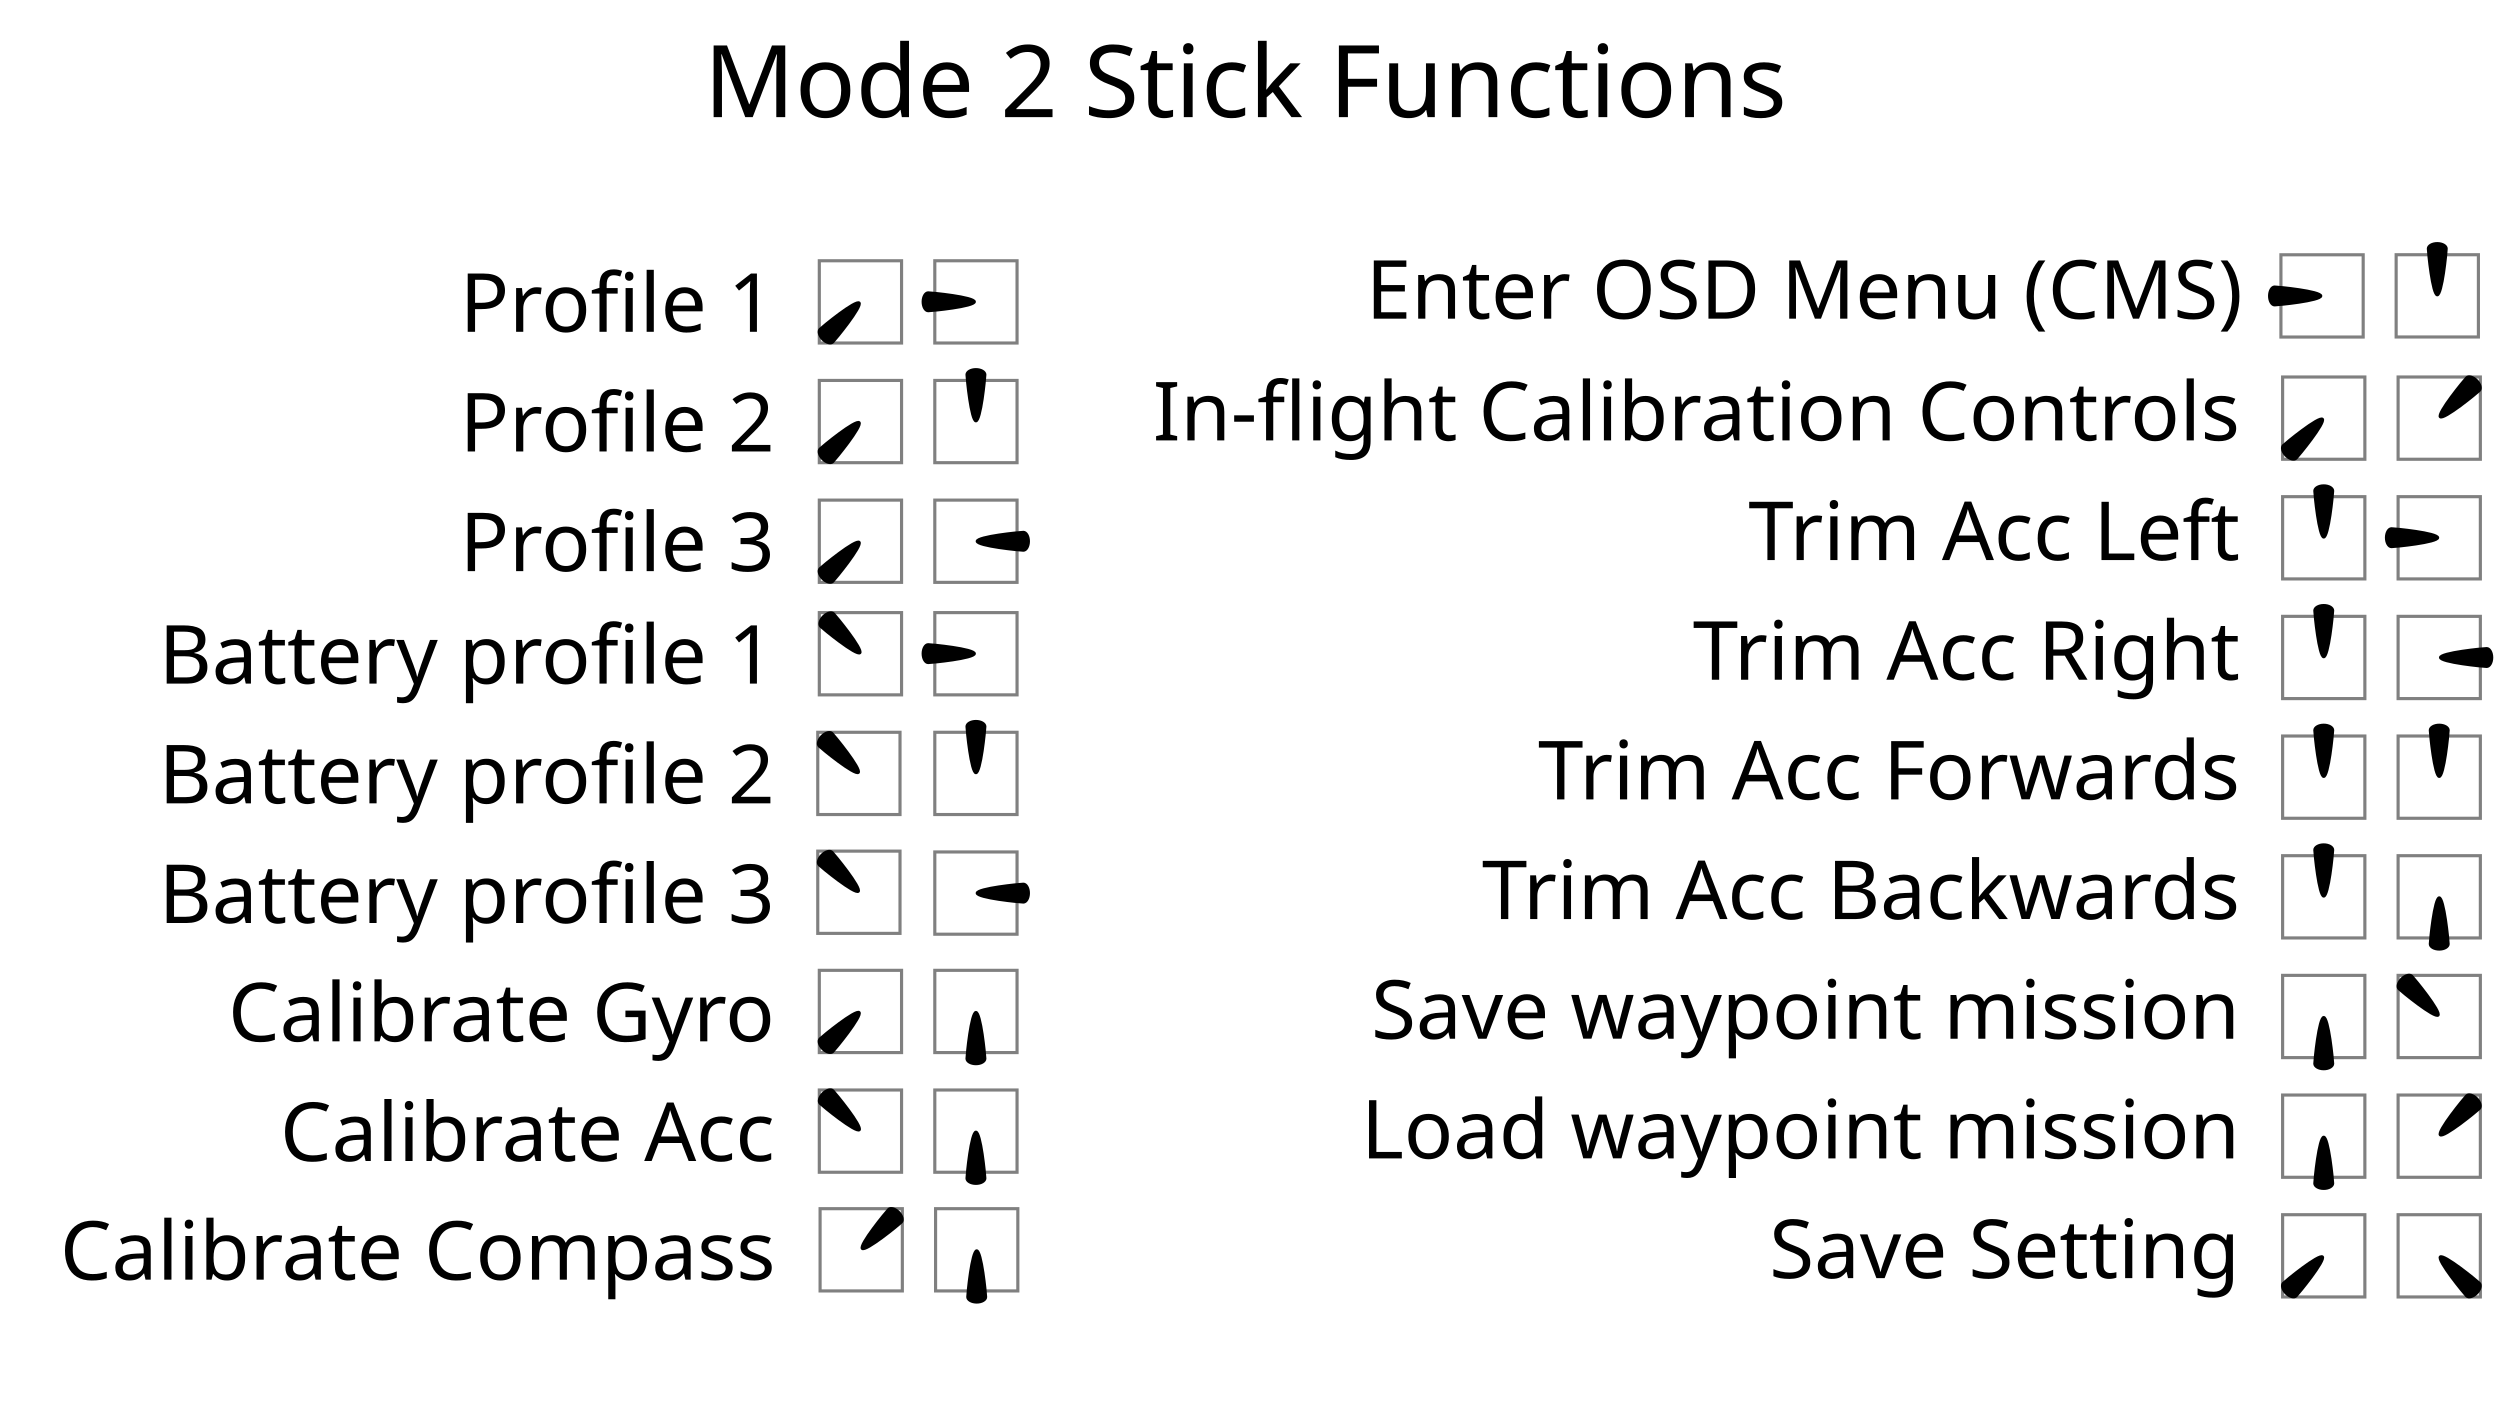
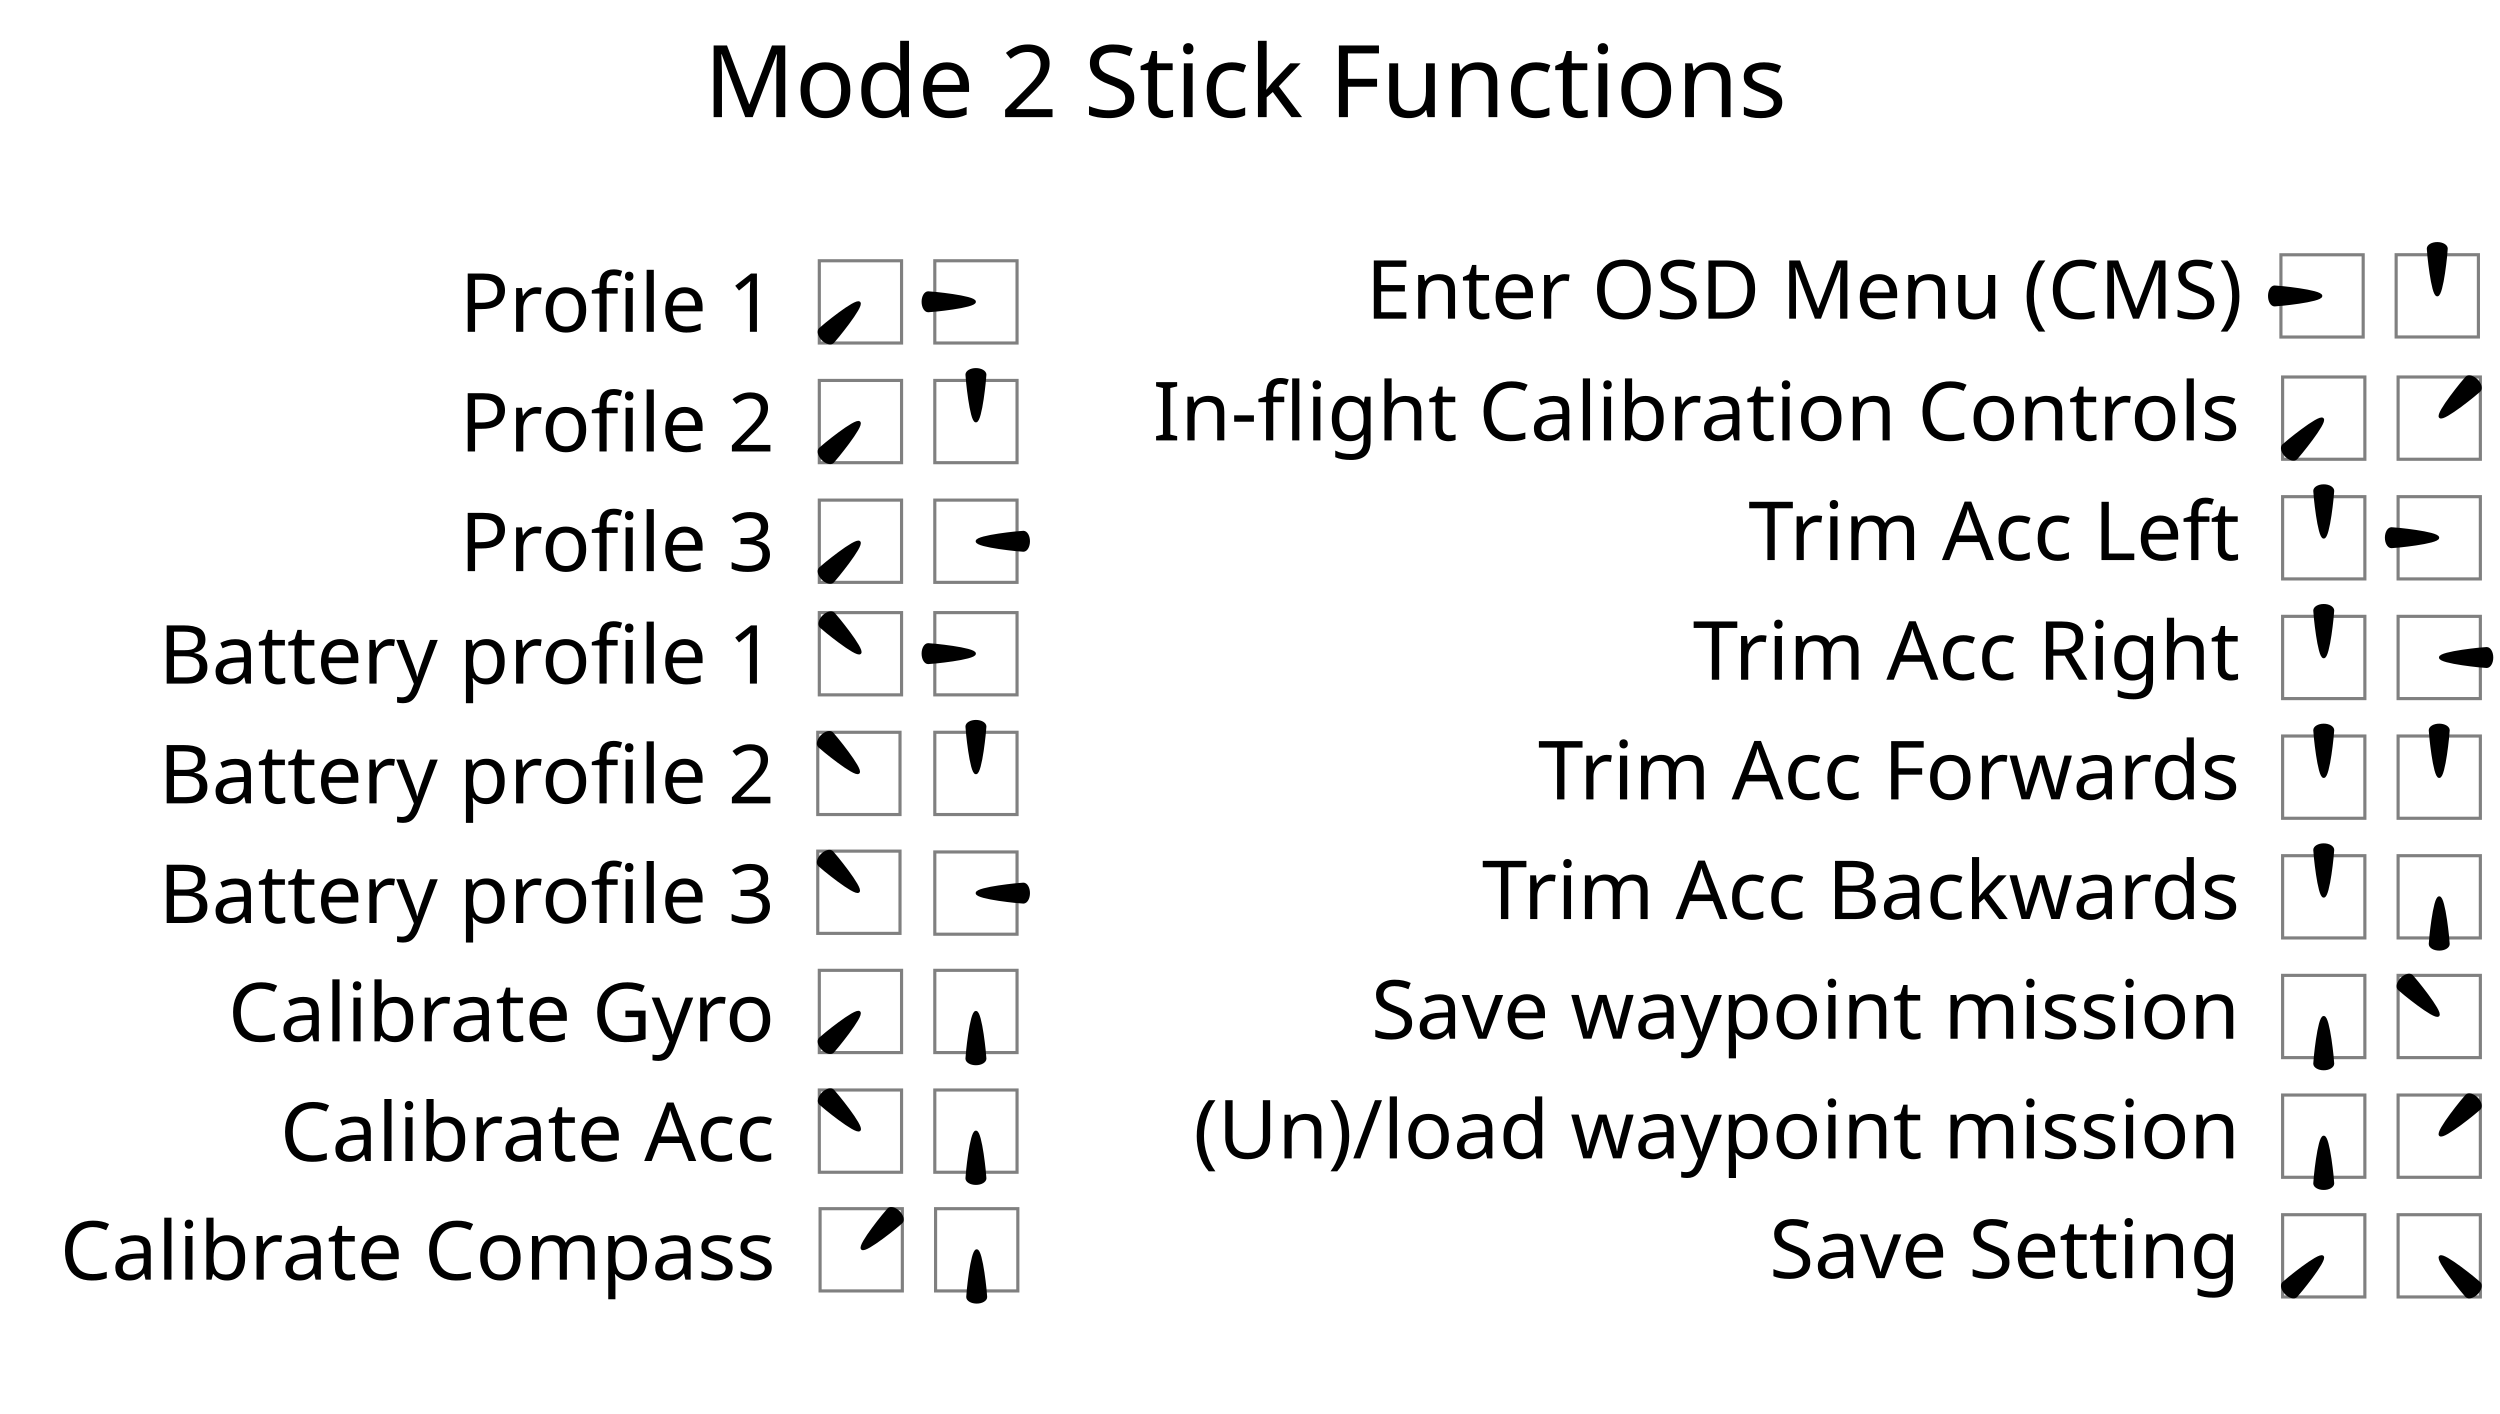
<svg xmlns="http://www.w3.org/2000/svg" width="2478.596mm" height="1400.984mm" viewBox="0 0 8782.428 4964.115" id="svg2" version="1.1">
  <defs id="defs4" />
  <g id="layer1" transform="translate(2203.319,2766.37)" style="display:inline" />
  <g id="layer2" style="display:inline" transform="translate(2203.319,3074.638)" />
  <g id="layer3" style="display:inline" transform="translate(2203.319,3074.638)" />
  <g style="display:inline" id="g4169" transform="translate(2203.319,3074.638)" />
  <g id="g4173" style="display:inline" transform="translate(2203.319,3074.638)" />
  <g style="display:inline" id="g4177" transform="translate(2203.319,3074.638)" />
  <g id="g4181" style="display:inline" transform="translate(2203.319,3074.638)" />
  <g style="display:inline" id="g4161" transform="translate(2203.319,3074.638)" />
  <g id="g4165" style="display:inline" transform="translate(2203.319,3074.638)" />
  <g id="g4157" style="display:inline" transform="translate(2203.319,3074.638)">
    <rect ry="0" y="-2158.582" x="674.892" height="288.943" width="288.943" id="rect4667" style="display:inline;opacity:1;fill:none;fill-opacity:1;stroke:#808080;stroke-width:11.057;stroke-miterlimit:4;stroke-dasharray:none;stroke-opacity:1" />
    <path style="display:inline;opacity:1;fill:#000000;fill-opacity:1;stroke:#000000;stroke-width:8.078;stroke-miterlimit:4;stroke-dasharray:none;stroke-opacity:1" d="m 723.11,-1872.374 c -7.476,7.476 -23.915,3.159 -36.716,-9.643 -12.802,-12.802 -17.119,-29.24 -9.643,-36.716 7.476,-7.476 126.057,-105.302 138.859,-92.5 12.802,12.802 -85.024,131.383 -92.5,138.859 z" id="path4673" />
    <rect style="display:inline;opacity:1;fill:none;fill-opacity:1;stroke:#808080;stroke-width:11.057;stroke-miterlimit:4;stroke-dasharray:none;stroke-opacity:1" id="rect4689" width="288.943" height="288.943" x="1080.607" y="-2158.582" ry="0" />
    <path style="display:inline;opacity:1;fill:#000000;fill-opacity:1;stroke:#000000;stroke-width:8.078;stroke-miterlimit:4;stroke-dasharray:none;stroke-opacity:1" d="m 1057.388,-1981.696 c -10.573,0 -19.144,-14.677 -19.144,-32.781 0,-18.104 8.571,-32.781 19.144,-32.781 10.573,0 163.596,14.677 163.596,32.781 0,18.104 -153.023,32.781 -163.596,32.781 z" id="path4705" />
    <text id="text4709" y="-1909.102" x="533.558" style="font-style:normal;font-weight:normal;line-height:0%;font-family:sans-serif;letter-spacing:0px;word-spacing:0px;fill:#000000;fill-opacity:1;stroke:none;stroke-width:1px;stroke-linecap:butt;stroke-linejoin:miter;stroke-opacity:1" xml:space="preserve">
      <tspan style="font-size:286.599px;line-height:1.25;text-align:end;text-anchor:end" id="tspan4711" y="-1909.102" x="533.558">Profile 1</tspan>
    </text>
    <rect style="display:inline;opacity:1;fill:none;fill-opacity:1;stroke:#808080;stroke-width:11.057;stroke-miterlimit:4;stroke-dasharray:none;stroke-opacity:1" id="rect4719" width="288.943" height="288.943" x="674.892" y="-1738.175" ry="0" />
    <path id="path4725" d="m 723.11,-1451.965 c -7.476,7.476 -23.915,3.159 -36.716,-9.643 -12.802,-12.802 -17.119,-29.24 -9.643,-36.716 7.476,-7.476 126.057,-105.302 138.859,-92.5 12.802,12.802 -85.024,131.383 -92.5,138.859 z" style="display:inline;opacity:1;fill:#000000;fill-opacity:1;stroke:#000000;stroke-width:8.078;stroke-miterlimit:4;stroke-dasharray:none;stroke-opacity:1" />
    <rect ry="0" y="-1738.175" x="1080.607" height="288.943" width="288.943" id="rect4741" style="display:inline;opacity:1;fill:none;fill-opacity:1;stroke:#808080;stroke-width:11.057;stroke-miterlimit:4;stroke-dasharray:none;stroke-opacity:1" />
    <path style="opacity:1;fill:#000000;fill-opacity:1;stroke:#000000;stroke-width:8.078;stroke-miterlimit:4;stroke-dasharray:none;stroke-opacity:1" d="m 1257.859,-1758.416 c 0,-10.573 -14.677,-19.144 -32.781,-19.144 -18.104,0 -32.781,8.571 -32.781,19.144 0,10.573 14.677,163.596 32.781,163.596 18.104,0 32.781,-153.023 32.781,-163.596 z" id="path4759" />
    <text xml:space="preserve" style="font-style:normal;font-weight:normal;line-height:0%;font-family:sans-serif;letter-spacing:0px;word-spacing:0px;fill:#000000;fill-opacity:1;stroke:none;stroke-width:1px;stroke-linecap:butt;stroke-linejoin:miter;stroke-opacity:1" x="533.558" y="-1488.694" id="text4761">
      <tspan x="533.558" y="-1488.694" id="tspan4763" style="font-size:286.599px;line-height:1.25;text-align:end;text-anchor:end">Profile 2</tspan>
    </text>
    <rect ry="0" y="-1317.766" x="674.892" height="288.943" width="288.943" id="rect4771" style="display:inline;opacity:1;fill:none;fill-opacity:1;stroke:#808080;stroke-width:11.057;stroke-miterlimit:4;stroke-dasharray:none;stroke-opacity:1" />
    <path style="display:inline;opacity:1;fill:#000000;fill-opacity:1;stroke:#000000;stroke-width:8.078;stroke-miterlimit:4;stroke-dasharray:none;stroke-opacity:1" d="m 723.11,-1031.557 c -7.476,7.476 -23.915,3.159 -36.716,-9.643 -12.802,-12.802 -17.119,-29.24 -9.643,-36.716 7.476,-7.476 126.057,-105.302 138.859,-92.5 12.802,12.802 -85.024,131.383 -92.5,138.859 z" id="path4777" />
    <rect style="display:inline;opacity:1;fill:none;fill-opacity:1;stroke:#808080;stroke-width:11.057;stroke-miterlimit:4;stroke-dasharray:none;stroke-opacity:1" id="rect4793" width="288.943" height="288.943" x="1080.607" y="-1317.766" ry="0" />
    <path id="path4807" d="m 1391.749,-1205.936 c 10.573,0 19.144,14.677 19.144,32.781 0,18.104 -8.571,32.781 -19.144,32.781 -10.573,10e-5 -163.596,-14.677 -163.596,-32.781 0,-18.104 153.023,-32.781 163.596,-32.781 z" style="display:inline;opacity:1;fill:#000000;fill-opacity:1;stroke:#000000;stroke-width:8.078;stroke-miterlimit:4;stroke-dasharray:none;stroke-opacity:1" />
    <text id="text4813" y="-1068.286" x="533.558" style="font-style:normal;font-weight:normal;line-height:0%;font-family:sans-serif;letter-spacing:0px;word-spacing:0px;fill:#000000;fill-opacity:1;stroke:none;stroke-width:1px;stroke-linecap:butt;stroke-linejoin:miter;stroke-opacity:1" xml:space="preserve">
      <tspan style="font-size:286.599px;line-height:1.25;text-align:end;text-anchor:end" id="tspan4815" y="-1068.286" x="533.558">Profile 3</tspan>
    </text>
    <rect style="display:inline;opacity:1;fill:none;fill-opacity:1;stroke:#808080;stroke-width:11.057;stroke-miterlimit:4;stroke-dasharray:none;stroke-opacity:1" id="rect4823" width="288.943" height="288.943" x="674.892" y="334.09" ry="0" />
    <path id="path4829" d="m 723.11,620.299 c -7.476,7.476 -23.915,3.159 -36.716,-9.643 -12.802,-12.802 -17.119,-29.24 -9.643,-36.716 7.476,-7.476 126.057,-105.302 138.859,-92.5 12.802,12.802 -85.024,131.383 -92.5,138.859 z" style="display:inline;opacity:1;fill:#000000;fill-opacity:1;stroke:#000000;stroke-width:8.078;stroke-miterlimit:4;stroke-dasharray:none;stroke-opacity:1" />
    <rect ry="0" y="334.09" x="1080.607" height="288.943" width="288.943" id="rect4845" style="display:inline;opacity:1;fill:none;fill-opacity:1;stroke:#808080;stroke-width:11.057;stroke-miterlimit:4;stroke-dasharray:none;stroke-opacity:1" />
    <path id="path4849" d="m 1257.859,644.361 c 0,10.573 -14.677,19.144 -32.781,19.144 -18.104,0 -32.781,-8.571 -32.781,-19.144 0,-10.573 14.677,-163.596 32.781,-163.596 18.104,0 32.781,153.023 32.781,163.596 z" style="display:inline;opacity:1;fill:#000000;fill-opacity:1;stroke:#000000;stroke-width:8.078;stroke-miterlimit:4;stroke-dasharray:none;stroke-opacity:1" />
    <text xml:space="preserve" style="font-style:normal;font-weight:normal;line-height:0%;font-family:sans-serif;letter-spacing:0px;word-spacing:0px;fill:#000000;fill-opacity:1;stroke:none;stroke-width:1px;stroke-linecap:butt;stroke-linejoin:miter;stroke-opacity:1" x="533.558" y="583.571" id="text4865">
      <tspan x="533.558" y="583.571" id="tspan4867" style="font-size:286.599px;line-height:1.25;text-align:end;text-anchor:end">Calibrate Gyro</tspan>
    </text>
    <rect style="display:inline;opacity:1;fill:none;fill-opacity:1;stroke:#808080;stroke-width:11.057;stroke-miterlimit:4;stroke-dasharray:none;stroke-opacity:1" id="rect4875" width="288.943" height="288.943" x="674.892" y="754.498" ry="0" />
    <path style="display:inline;opacity:1;fill:#000000;fill-opacity:1;stroke:#000000;stroke-width:8.078;stroke-miterlimit:4;stroke-dasharray:none;stroke-opacity:1" d="m 723.615,756.365 c -7.476,-7.476 -23.915,-3.159 -36.716,9.643 -12.802,12.802 -17.119,29.24 -9.643,36.716 7.476,7.476 126.057,105.302 138.859,92.5 12.802,-12.802 -85.024,-131.383 -92.5,-138.859 z" id="path4887" />
    <rect ry="0" y="754.498" x="1080.607" height="288.943" width="288.943" id="rect4897" style="display:inline;opacity:1;fill:none;fill-opacity:1;stroke:#808080;stroke-width:11.057;stroke-miterlimit:4;stroke-dasharray:none;stroke-opacity:1" />
    <path id="path4901" d="m 1257.859,1064.769 c 0,10.573 -14.677,19.144 -32.781,19.144 -18.104,0 -32.781,-8.571 -32.781,-19.144 0,-10.573 14.677,-163.596 32.781,-163.596 18.104,0 32.781,153.023 32.781,163.596 z" style="display:inline;opacity:1;fill:#000000;fill-opacity:1;stroke:#000000;stroke-width:8.078;stroke-miterlimit:4;stroke-dasharray:none;stroke-opacity:1" />
    <text xml:space="preserve" style="font-style:normal;font-weight:normal;line-height:0%;font-family:sans-serif;letter-spacing:0px;word-spacing:0px;fill:#000000;fill-opacity:1;stroke:none;stroke-width:1px;stroke-linecap:butt;stroke-linejoin:miter;stroke-opacity:1" x="533.558" y="1003.979" id="text4917">
      <tspan x="533.558" y="1003.979" id="tspan4919" style="font-size:286.599px;line-height:1.25;text-align:end;text-anchor:end">Calibrate Acc</tspan>
    </text>
    <rect ry="0" y="1171.429" x="677.619" height="288.943" width="288.943" id="rect4927" style="display:inline;opacity:1;fill:none;fill-opacity:1;stroke:#808080;stroke-width:11.057;stroke-miterlimit:4;stroke-dasharray:none;stroke-opacity:1" />
    <path style="display:inline;opacity:1;fill:#000000;fill-opacity:1;stroke:#000000;stroke-width:8.078;stroke-miterlimit:4;stroke-dasharray:none;stroke-opacity:1" d="m 917.46,1173.295 c 7.476,-7.476 23.915,-3.159 36.716,9.643 12.802,12.802 17.119,29.24 9.643,36.716 -7.476,7.476 -126.057,105.302 -138.859,92.5 -12.802,-12.802 85.024,-131.383 92.5,-138.859 z" id="path4937" />
    <rect style="display:inline;opacity:1;fill:none;fill-opacity:1;stroke:#808080;stroke-width:11.057;stroke-miterlimit:4;stroke-dasharray:none;stroke-opacity:1" id="rect4949" width="288.943" height="288.943" x="1083.333" y="1171.429" ry="0" />
    <path style="display:inline;opacity:1;fill:#000000;fill-opacity:1;stroke:#000000;stroke-width:8.078;stroke-miterlimit:4;stroke-dasharray:none;stroke-opacity:1" d="m 1260.586,1481.7 c 0,10.573 -14.677,19.144 -32.781,19.144 -18.104,0 -32.781,-8.571 -32.781,-19.144 0,-10.573 14.677,-163.596 32.781,-163.596 18.104,0 32.781,153.023 32.781,163.596 z" id="path4953" />
    <text id="text4969" y="1420.909" x="536.284" style="font-style:normal;font-weight:normal;line-height:0%;font-family:sans-serif;letter-spacing:0px;word-spacing:0px;fill:#000000;fill-opacity:1;stroke:none;stroke-width:1px;stroke-linecap:butt;stroke-linejoin:miter;stroke-opacity:1" xml:space="preserve">
      <tspan style="font-size:286.599px;line-height:1.25;text-align:end;text-anchor:end" id="tspan4971" y="1420.909" x="536.284">Calibrate Compass</tspan>
    </text>
    <rect ry="0" y="-1750.241" x="5815.433" height="288.943" width="288.943" id="rect5607" style="display:inline;opacity:1;fill:none;fill-opacity:1;stroke:#808080;stroke-width:11.057;stroke-miterlimit:4;stroke-dasharray:none;stroke-opacity:1" />
    <path style="display:inline;opacity:1;fill:#000000;fill-opacity:1;stroke:#000000;stroke-width:8.078;stroke-miterlimit:4;stroke-dasharray:none;stroke-opacity:1" d="m 5863.65,-1464.032 c -7.476,7.476 -23.915,3.159 -36.716,-9.643 -12.802,-12.802 -17.119,-29.24 -9.643,-36.716 7.476,-7.476 126.057,-105.302 138.859,-92.5 12.802,12.802 -85.024,131.383 -92.5,138.859 z" id="path5613" />
    <rect style="display:inline;opacity:1;fill:none;fill-opacity:1;stroke:#808080;stroke-width:11.057;stroke-miterlimit:4;stroke-dasharray:none;stroke-opacity:1" id="rect5629" width="288.943" height="288.943" x="6221.147" y="-1750.241" ry="0" />
    <path id="path5639" d="m 6460.989,-1748.375 c 7.476,-7.476 23.915,-3.159 36.716,9.643 12.802,12.802 17.119,29.24 9.643,36.716 -7.476,7.476 -126.057,105.302 -138.859,92.5 -12.802,-12.802 85.024,-131.383 92.5,-138.859 z" style="display:inline;opacity:1;fill:#000000;fill-opacity:1;stroke:#000000;stroke-width:8.078;stroke-miterlimit:4;stroke-dasharray:none;stroke-opacity:1" />
    <text id="text5649" y="-1527.555" x="5680.797" style="font-style:normal;font-weight:normal;line-height:0%;font-family:sans-serif;letter-spacing:0px;word-spacing:0px;fill:#000000;fill-opacity:1;stroke:none;stroke-width:1px;stroke-linecap:butt;stroke-linejoin:miter;stroke-opacity:1" xml:space="preserve">
      <tspan style="font-size:286.599px;line-height:1.25;text-align:end;text-anchor:end" id="tspan5651" y="-1527.555" x="5680.797">In-flight Calibration Controls</tspan>
    </text>
    <rect style="display:inline;opacity:1;fill:none;fill-opacity:1;stroke:#808080;stroke-width:11.057;stroke-miterlimit:4;stroke-dasharray:none;stroke-opacity:1" id="rect5659" width="288.943" height="288.943" x="5815.433" y="-1329.833" ry="0" />
    <path id="path5677" d="m 5992.685,-1350.075 c 0,-10.573 -14.677,-19.144 -32.781,-19.144 -18.104,0 -32.781,8.571 -32.781,19.144 0,10.573 14.677,163.596 32.781,163.596 18.104,0 32.781,-153.023 32.781,-163.596 z" style="opacity:1;fill:#000000;fill-opacity:1;stroke:#000000;stroke-width:8.078;stroke-miterlimit:4;stroke-dasharray:none;stroke-opacity:1" />
    <rect ry="0" y="-1329.833" x="6221.147" height="288.943" width="288.943" id="rect5681" style="display:inline;opacity:1;fill:none;fill-opacity:1;stroke:#808080;stroke-width:11.057;stroke-miterlimit:4;stroke-dasharray:none;stroke-opacity:1" />
    <path id="path5697" d="m 6197.928,-1152.946 c -10.573,0 -19.144,-14.677 -19.144,-32.781 0,-18.104 8.571,-32.781 19.144,-32.781 10.573,0 163.596,14.677 163.596,32.781 0,18.104 -153.023,32.781 -163.596,32.781 z" style="display:inline;opacity:1;fill:#000000;fill-opacity:1;stroke:#000000;stroke-width:8.078;stroke-miterlimit:4;stroke-dasharray:none;stroke-opacity:1" />
    <text xml:space="preserve" style="font-style:normal;font-weight:normal;line-height:0%;font-family:sans-serif;letter-spacing:0px;word-spacing:0px;fill:#000000;fill-opacity:1;stroke:none;stroke-width:1px;stroke-linecap:butt;stroke-linejoin:miter;stroke-opacity:1" x="5680.797" y="-1107.147" id="text5701">
      <tspan x="5680.797" y="-1107.147" id="tspan5703" style="font-size:286.599px;line-height:1.25;text-align:end;text-anchor:end">Trim Acc Left</tspan>
    </text>
    <rect style="display:inline;opacity:1;fill:none;fill-opacity:1;stroke:#808080;stroke-width:11.057;stroke-miterlimit:4;stroke-dasharray:none;stroke-opacity:1" id="rect5711" width="288.943" height="288.943" x="5815.433" y="-909.425" ry="0" />
    <path id="path5729" d="m 5992.685,-929.667 c 0,-10.573 -14.677,-19.144 -32.781,-19.144 -18.104,0 -32.781,8.571 -32.781,19.144 0,10.573 14.677,163.596 32.781,163.596 18.104,0 32.781,-153.023 32.781,-163.596 z" style="opacity:1;fill:#000000;fill-opacity:1;stroke:#000000;stroke-width:8.078;stroke-miterlimit:4;stroke-dasharray:none;stroke-opacity:1" />
    <rect ry="0" y="-909.425" x="6221.147" height="288.943" width="288.943" id="rect5733" style="display:inline;opacity:1;fill:none;fill-opacity:1;stroke:#808080;stroke-width:11.057;stroke-miterlimit:4;stroke-dasharray:none;stroke-opacity:1" />
    <path style="display:inline;opacity:1;fill:#000000;fill-opacity:1;stroke:#000000;stroke-width:8.078;stroke-miterlimit:4;stroke-dasharray:none;stroke-opacity:1" d="m 6532.289,-797.595 c 10.573,0 19.144,14.677 19.144,32.781 0,18.104 -8.571,32.781 -19.144,32.781 -10.573,0 -163.596,-14.677 -163.596,-32.781 0,-18.104 153.023,-32.781 163.596,-32.781 z" id="path5747" />
    <text xml:space="preserve" style="font-style:normal;font-weight:normal;line-height:0%;font-family:sans-serif;letter-spacing:0px;word-spacing:0px;fill:#000000;fill-opacity:1;stroke:none;stroke-width:1px;stroke-linecap:butt;stroke-linejoin:miter;stroke-opacity:1" x="5680.797" y="-686.739" id="text5753">
      <tspan x="5680.797" y="-686.739" id="tspan5755" style="font-size:286.599px;line-height:1.25;text-align:end;text-anchor:end">Trim Acc Right</tspan>
    </text>
    <rect ry="0" y="-489.017" x="5815.433" height="288.943" width="288.943" id="rect5763" style="display:inline;opacity:1;fill:none;fill-opacity:1;stroke:#808080;stroke-width:11.057;stroke-miterlimit:4;stroke-dasharray:none;stroke-opacity:1" />
    <path style="opacity:1;fill:#000000;fill-opacity:1;stroke:#000000;stroke-width:8.078;stroke-miterlimit:4;stroke-dasharray:none;stroke-opacity:1" d="m 5992.685,-509.258 c 0,-10.573 -14.677,-19.144 -32.781,-19.144 -18.104,0 -32.781,8.571 -32.781,19.144 0,10.573 14.677,163.596 32.781,163.596 18.104,0 32.781,-153.023 32.781,-163.596 z" id="path5781" />
    <rect style="display:inline;opacity:1;fill:none;fill-opacity:1;stroke:#808080;stroke-width:11.057;stroke-miterlimit:4;stroke-dasharray:none;stroke-opacity:1" id="rect5785" width="288.943" height="288.943" x="6221.147" y="-489.017" ry="0" />
    <path id="path5803" d="m 6398.4,-509.258 c 0,-10.573 -14.677,-19.144 -32.781,-19.144 -18.104,0 -32.781,8.571 -32.781,19.144 0,10.573 14.677,163.596 32.781,163.596 18.104,0 32.781,-153.023 32.781,-163.596 z" style="opacity:1;fill:#000000;fill-opacity:1;stroke:#000000;stroke-width:8.078;stroke-miterlimit:4;stroke-dasharray:none;stroke-opacity:1" />
    <text id="text5805" y="-266.331" x="5680.797" style="font-style:normal;font-weight:normal;line-height:0%;font-family:sans-serif;letter-spacing:0px;word-spacing:0px;fill:#000000;fill-opacity:1;stroke:none;stroke-width:1px;stroke-linecap:butt;stroke-linejoin:miter;stroke-opacity:1" xml:space="preserve">
      <tspan style="font-size:286.599px;line-height:1.25;text-align:end;text-anchor:end" id="tspan5807" y="-266.331" x="5680.797">Trim Acc Forwards</tspan>
    </text>
    <rect style="display:inline;opacity:1;fill:none;fill-opacity:1;stroke:#808080;stroke-width:11.057;stroke-miterlimit:4;stroke-dasharray:none;stroke-opacity:1" id="rect5815" width="288.943" height="288.943" x="5815.433" y="-68.609" ry="0" />
    <path id="path5833" d="m 5992.685,-88.85 c 0,-10.573 -14.677,-19.144 -32.781,-19.144 -18.104,0 -32.781,8.571 -32.781,19.144 0,10.573 14.677,163.596 32.781,163.596 18.104,0 32.781,-153.023 32.781,-163.596 z" style="opacity:1;fill:#000000;fill-opacity:1;stroke:#000000;stroke-width:8.078;stroke-miterlimit:4;stroke-dasharray:none;stroke-opacity:1" />
    <rect ry="0" y="-68.609" x="6221.147" height="288.943" width="288.943" id="rect5837" style="display:inline;opacity:1;fill:none;fill-opacity:1;stroke:#808080;stroke-width:11.057;stroke-miterlimit:4;stroke-dasharray:none;stroke-opacity:1" />
    <path id="path5841" d="m 6398.4,241.662 c 0,10.573 -14.677,19.144 -32.781,19.144 -18.104,0 -32.781,-8.571 -32.781,-19.144 0,-10.573 14.677,-163.596 32.781,-163.596 18.104,0 32.781,153.023 32.781,163.596 z" style="display:inline;opacity:1;fill:#000000;fill-opacity:1;stroke:#000000;stroke-width:8.078;stroke-miterlimit:4;stroke-dasharray:none;stroke-opacity:1" />
    <text xml:space="preserve" style="font-style:normal;font-weight:normal;line-height:0%;font-family:sans-serif;letter-spacing:0px;word-spacing:0px;fill:#000000;fill-opacity:1;stroke:none;stroke-width:1px;stroke-linecap:butt;stroke-linejoin:miter;stroke-opacity:1" x="5680.797" y="154.078" id="text5857">
      <tspan x="5680.797" y="154.078" id="tspan5859" style="font-size:286.599px;line-height:1.25;text-align:end;text-anchor:end">Trim Acc Backwards</tspan>
    </text>
    <rect ry="0" y="351.799" x="5815.433" height="288.943" width="288.943" id="rect5867" style="display:inline;opacity:1;fill:none;fill-opacity:1;stroke:#808080;stroke-width:11.057;stroke-miterlimit:4;stroke-dasharray:none;stroke-opacity:1" />
    <path id="path5871" d="m 5992.685,662.071 c 0,10.573 -14.677,19.144 -32.781,19.144 -18.104,0 -32.781,-8.571 -32.781,-19.144 0,-10.573 14.677,-163.596 32.781,-163.596 18.104,0 32.781,153.023 32.781,163.596 z" style="display:inline;opacity:1;fill:#000000;fill-opacity:1;stroke:#000000;stroke-width:8.078;stroke-miterlimit:4;stroke-dasharray:none;stroke-opacity:1" />
    <rect style="display:inline;opacity:1;fill:none;fill-opacity:1;stroke:#808080;stroke-width:11.057;stroke-miterlimit:4;stroke-dasharray:none;stroke-opacity:1" id="rect5889" width="288.943" height="288.943" x="6221.147" y="351.799" ry="0" />
    <path style="display:inline;opacity:1;fill:#000000;fill-opacity:1;stroke:#000000;stroke-width:8.078;stroke-miterlimit:4;stroke-dasharray:none;stroke-opacity:1" d="m 6269.87,353.666 c -7.476,-7.476 -23.915,-3.159 -36.716,9.643 -12.802,12.802 -17.119,29.24 -9.643,36.716 7.476,7.476 126.057,105.302 138.859,92.5 12.802,-12.802 -85.024,-131.383 -92.5,-138.859 z" id="path5901" />
    <text id="text5909" y="574.486" x="5680.797" style="font-style:normal;font-weight:normal;line-height:0%;font-family:sans-serif;letter-spacing:0px;word-spacing:0px;fill:#000000;fill-opacity:1;stroke:none;stroke-width:1px;stroke-linecap:butt;stroke-linejoin:miter;stroke-opacity:1" xml:space="preserve">
      <tspan style="font-size:286.599px;line-height:1.25;text-align:end;text-anchor:end" id="tspan5911" y="574.486" x="5680.797">Save waypoint mission</tspan>
    </text>
    <rect ry="0" y="772.208" x="5815.433" height="288.943" width="288.943" id="rect5919" style="display:inline;opacity:1;fill:none;fill-opacity:1;stroke:#808080;stroke-width:11.057;stroke-miterlimit:4;stroke-dasharray:none;stroke-opacity:1" />
    <path id="path5923" d="m 5992.685,1082.479 c 0,10.573 -14.677,19.144 -32.781,19.144 -18.104,0 -32.781,-8.571 -32.781,-19.144 0,-10.573 14.677,-163.596 32.781,-163.596 18.104,0 32.781,153.023 32.781,163.596 z" style="display:inline;opacity:1;fill:#000000;fill-opacity:1;stroke:#000000;stroke-width:8.078;stroke-miterlimit:4;stroke-dasharray:none;stroke-opacity:1" />
    <rect style="display:inline;opacity:1;fill:none;fill-opacity:1;stroke:#808080;stroke-width:11.057;stroke-miterlimit:4;stroke-dasharray:none;stroke-opacity:1" id="rect5941" width="288.943" height="288.943" x="6221.147" y="772.208" ry="0" />
    <path id="path5951" d="m 6460.989,774.074 c 7.476,-7.476 23.915,-3.159 36.716,9.643 12.802,12.802 17.119,29.24 9.643,36.716 -7.476,7.476 -126.057,105.302 -138.859,92.5 -12.802,-12.802 85.024,-131.383 92.5,-138.859 z" style="display:inline;opacity:1;fill:#000000;fill-opacity:1;stroke:#000000;stroke-width:8.078;stroke-miterlimit:4;stroke-dasharray:none;stroke-opacity:1" />
    <text id="text5961" y="994.894" x="5680.797" style="font-style:normal;font-weight:normal;line-height:0%;font-family:sans-serif;letter-spacing:0px;word-spacing:0px;fill:#000000;fill-opacity:1;stroke:none;stroke-width:1px;stroke-linecap:butt;stroke-linejoin:miter;stroke-opacity:1" xml:space="preserve">
-       <tspan style="font-size:286.599px;line-height:1.25;text-align:end;text-anchor:end" id="tspan5963" y="994.894" x="5680.797">Load waypoint mission</tspan>
+       <tspan style="font-size:286.599px;line-height:1.25;text-align:end;text-anchor:end" id="tspan5963" y="994.894" x="5680.797">(Un)/load waypoint mission</tspan>
    </text>
    <rect style="display:inline;opacity:1;fill:none;fill-opacity:1;stroke:#808080;stroke-width:11.057;stroke-miterlimit:4;stroke-dasharray:none;stroke-opacity:1" id="rect5971" width="288.943" height="288.943" x="5815.433" y="1192.616" ry="0" />
    <path id="path5977" d="m 5863.65,1478.825 c -7.476,7.476 -23.915,3.159 -36.716,-9.643 -12.802,-12.802 -17.119,-29.24 -9.643,-36.716 7.476,-7.476 126.057,-105.302 138.859,-92.5 12.802,12.802 -85.024,131.383 -92.5,138.859 z" style="display:inline;opacity:1;fill:#000000;fill-opacity:1;stroke:#000000;stroke-width:8.078;stroke-miterlimit:4;stroke-dasharray:none;stroke-opacity:1" />
    <rect ry="0" y="1192.616" x="6221.147" height="288.943" width="288.943" id="rect5993" style="display:inline;opacity:1;fill:none;fill-opacity:1;stroke:#808080;stroke-width:11.057;stroke-miterlimit:4;stroke-dasharray:none;stroke-opacity:1" />
    <path id="path6001" d="m 6460.989,1478.825 c 7.476,7.476 23.915,3.159 36.716,-9.643 12.802,-12.802 17.119,-29.24 9.643,-36.716 -7.476,-7.476 -126.057,-105.302 -138.859,-92.5 -12.802,12.802 85.024,131.383 92.5,138.859 z" style="display:inline;opacity:1;fill:#000000;fill-opacity:1;stroke:#000000;stroke-width:8.078;stroke-miterlimit:4;stroke-dasharray:none;stroke-opacity:1" />
    <text xml:space="preserve" style="font-style:normal;font-weight:normal;line-height:0%;font-family:sans-serif;letter-spacing:0px;word-spacing:0px;fill:#000000;fill-opacity:1;stroke:none;stroke-width:1px;stroke-linecap:butt;stroke-linejoin:miter;stroke-opacity:1" x="5680.797" y="1415.302" id="text6013">
      <tspan x="5680.797" y="1415.302" id="tspan6015" style="font-size:286.599px;line-height:1.25;text-align:end;text-anchor:end">Save Setting</tspan>
    </text>
    <text xml:space="preserve" style="font-style:normal;font-weight:normal;line-height:0%;font-family:sans-serif;letter-spacing:0px;word-spacing:0px;fill:#000000;fill-opacity:1;stroke:none;stroke-width:1px;stroke-linecap:butt;stroke-linejoin:miter;stroke-opacity:1" x="5690.671" y="-1955.077" id="text4221">
      <tspan x="5690.671" y="-1955.077" id="tspan4219" style="font-size:286.599px;line-height:1.25;text-align:end;text-anchor:end">Enter OSD Menu (CMS)</tspan>
    </text>
    <text xml:space="preserve" style="font-style:normal;font-weight:normal;line-height:0%;font-family:sans-serif;letter-spacing:0px;word-spacing:0px;fill:#000000;fill-opacity:1;stroke:none;stroke-width:1px;stroke-linecap:butt;stroke-linejoin:miter;stroke-opacity:1" x="2179.281" y="-2663.062" id="text7907">
      <tspan x="2179.281" y="-2663.062" id="tspan7909" style="font-size:352.858px;line-height:1.25;text-align:center;text-anchor:middle">Mode 2 Stick Functions</tspan>
    </text>
    <rect style="display:inline;opacity:1;fill:none;fill-opacity:1;stroke:#808080;stroke-width:11.057;stroke-miterlimit:4;stroke-dasharray:none;stroke-opacity:1" id="rect927" width="288.943" height="288.943" x="674.892" y="-922.551" ry="0" />
    <rect ry="0" y="-922.551" x="1080.607" height="288.943" width="288.943" id="rect931" style="display:inline;opacity:1;fill:none;fill-opacity:1;stroke:#808080;stroke-width:11.057;stroke-miterlimit:4;stroke-dasharray:none;stroke-opacity:1" />
    <path id="path933" d="m 1057.388,-745.663 c -10.573,0 -19.144,-14.677 -19.144,-32.781 0,-18.104 8.571,-32.781 19.144,-32.781 10.573,0 163.596,14.677 163.596,32.781 0,18.104 -153.023,32.781 -163.596,32.781 z" style="display:inline;opacity:1;fill:#000000;fill-opacity:1;stroke:#000000;stroke-width:8.078;stroke-miterlimit:4;stroke-dasharray:none;stroke-opacity:1" />
    <text xml:space="preserve" style="font-style:normal;font-weight:normal;line-height:0%;font-family:sans-serif;letter-spacing:0px;word-spacing:0px;fill:#000000;fill-opacity:1;stroke:none;stroke-width:1px;stroke-linecap:butt;stroke-linejoin:miter;stroke-opacity:1" x="533.558" y="-673.07" id="text937">
      <tspan x="533.558" y="-673.07" id="tspan935" style="font-size:286.599px;line-height:1.25;text-align:end;text-anchor:end">Battery profile 1</tspan>
    </text>
    <rect style="display:inline;opacity:1;fill:none;fill-opacity:1;stroke:#808080;stroke-width:11.057;stroke-miterlimit:4;stroke-dasharray:none;stroke-opacity:1" id="rect943" width="288.943" height="288.943" x="1080.607" y="-502.142" ry="0" />
    <path id="path945" d="m 1257.859,-522.384 c 0,-10.573 -14.677,-19.144 -32.781,-19.144 -18.104,0 -32.781,8.571 -32.781,19.144 0,10.573 14.677,163.596 32.781,163.596 18.104,0 32.781,-153.023 32.781,-163.596 z" style="opacity:1;fill:#000000;fill-opacity:1;stroke:#000000;stroke-width:8.078;stroke-miterlimit:4;stroke-dasharray:none;stroke-opacity:1" />
    <text id="text949" y="-252.662" x="533.558" style="font-style:normal;font-weight:normal;line-height:0%;font-family:sans-serif;letter-spacing:0px;word-spacing:0px;fill:#000000;fill-opacity:1;stroke:none;stroke-width:1px;stroke-linecap:butt;stroke-linejoin:miter;stroke-opacity:1" xml:space="preserve">
      <tspan style="font-size:286.599px;line-height:1.25;text-align:end;text-anchor:end" id="tspan947" y="-252.662" x="533.558">Battery profile 2</tspan>
    </text>
    <rect ry="0" y="-81.734" x="1080.607" height="288.943" width="288.943" id="rect955" style="display:inline;opacity:1;fill:none;fill-opacity:1;stroke:#808080;stroke-width:11.057;stroke-miterlimit:4;stroke-dasharray:none;stroke-opacity:1" />
    <path style="display:inline;opacity:1;fill:#000000;fill-opacity:1;stroke:#000000;stroke-width:8.078;stroke-miterlimit:4;stroke-dasharray:none;stroke-opacity:1" d="m 1391.749,30.096 c 10.573,0 19.144,14.677 19.144,32.781 0,18.104 -8.571,32.781 -19.144,32.781 -10.573,1e-5 -163.596,-14.677 -163.596,-32.781 0,-18.104 153.023,-32.781 163.596,-32.781 z" id="path957" />
    <text xml:space="preserve" style="font-style:normal;font-weight:normal;line-height:0%;font-family:sans-serif;letter-spacing:0px;word-spacing:0px;fill:#000000;fill-opacity:1;stroke:none;stroke-width:1px;stroke-linecap:butt;stroke-linejoin:miter;stroke-opacity:1" x="533.558" y="167.747" id="text961">
      <tspan x="533.558" y="167.747" id="tspan959" style="font-size:286.599px;line-height:1.25;text-align:end;text-anchor:end">Battery profile 3</tspan>
    </text>
    <path id="path963" d="m 725.725,-919.416 c -7.476,-7.476 -23.915,-3.159 -36.716,9.643 -12.802,12.802 -17.119,29.24 -9.643,36.716 7.476,7.476 126.057,105.302 138.859,92.5 12.802,-12.802 -85.024,-131.383 -92.5,-138.859 z" style="display:inline;opacity:1;fill:#000000;fill-opacity:1;stroke:#000000;stroke-width:8.078;stroke-miterlimit:4;stroke-dasharray:none;stroke-opacity:1" />
    <rect ry="0" y="-502.142" x="669.438" height="288.943" width="288.943" id="rect973" style="display:inline;opacity:1;fill:none;fill-opacity:1;stroke:#808080;stroke-width:11.057;stroke-miterlimit:4;stroke-dasharray:none;stroke-opacity:1" />
    <path style="display:inline;opacity:1;fill:#000000;fill-opacity:1;stroke:#000000;stroke-width:8.078;stroke-miterlimit:4;stroke-dasharray:none;stroke-opacity:1" d="m 720.27,-499.008 c -7.476,-7.476 -23.915,-3.159 -36.716,9.643 -12.802,12.802 -17.119,29.24 -9.643,36.716 7.476,7.476 126.057,105.302 138.859,92.5 12.802,-12.802 -85.024,-131.383 -92.5,-138.859 z" id="path975" />
    <rect style="display:inline;opacity:1;fill:none;fill-opacity:1;stroke:#808080;stroke-width:11.057;stroke-miterlimit:4;stroke-dasharray:none;stroke-opacity:1" id="rect977" width="288.943" height="288.943" x="669.438" y="-84.66" ry="0" />
    <path id="path979" d="m 720.271,-81.526 c -7.476,-7.476 -23.915,-3.159 -36.716,9.643 -12.802,12.802 -17.119,29.24 -9.643,36.716 7.476,7.476 126.057,105.302 138.859,92.5 12.802,-12.802 -85.024,-131.383 -92.5,-138.859 z" style="display:inline;opacity:1;fill:#000000;fill-opacity:1;stroke:#000000;stroke-width:8.078;stroke-miterlimit:4;stroke-dasharray:none;stroke-opacity:1" />
    <rect ry="0" y="1890.829" x="-6503.22" height="288.943" width="288.943" id="rect5919-6" style="display:inline;opacity:1;fill:none;fill-opacity:1;stroke:#808080;stroke-width:11.057;stroke-miterlimit:4;stroke-dasharray:none;stroke-opacity:1" transform="scale(-1)" />
    <path id="path5923-2" d="m 6325.967,-2201.101 c 0,-10.573 14.677,-19.144 32.781,-19.144 18.104,0 32.781,8.571 32.781,19.144 0,10.573 -14.677,163.596 -32.781,163.596 -18.104,0 -32.781,-153.023 -32.781,-163.596 z" style="display:inline;opacity:1;fill:#000000;fill-opacity:1;stroke:#000000;stroke-width:8.078;stroke-miterlimit:4;stroke-dasharray:none;stroke-opacity:1" />
    <rect ry="0" y="-2179.584" x="-6098.468" height="288.943" width="288.943" id="rect5733-9" style="display:inline;opacity:1;fill:none;fill-opacity:1;stroke:#808080;stroke-width:11.057;stroke-miterlimit:4;stroke-dasharray:none;stroke-opacity:1" transform="scale(-1,1)" />
    <path style="display:inline;opacity:1;fill:#000000;fill-opacity:1;stroke:#000000;stroke-width:8.078;stroke-miterlimit:4;stroke-dasharray:none;stroke-opacity:1" d="m 5787.327,-2067.753 c -10.573,0 -19.144,14.677 -19.144,32.781 0,18.104 8.571,32.781 19.144,32.781 10.573,0 163.596,-14.677 163.596,-32.781 0,-18.104 -153.023,-32.781 -163.596,-32.781 z" id="path5747-5" />
  </g>
</svg>
